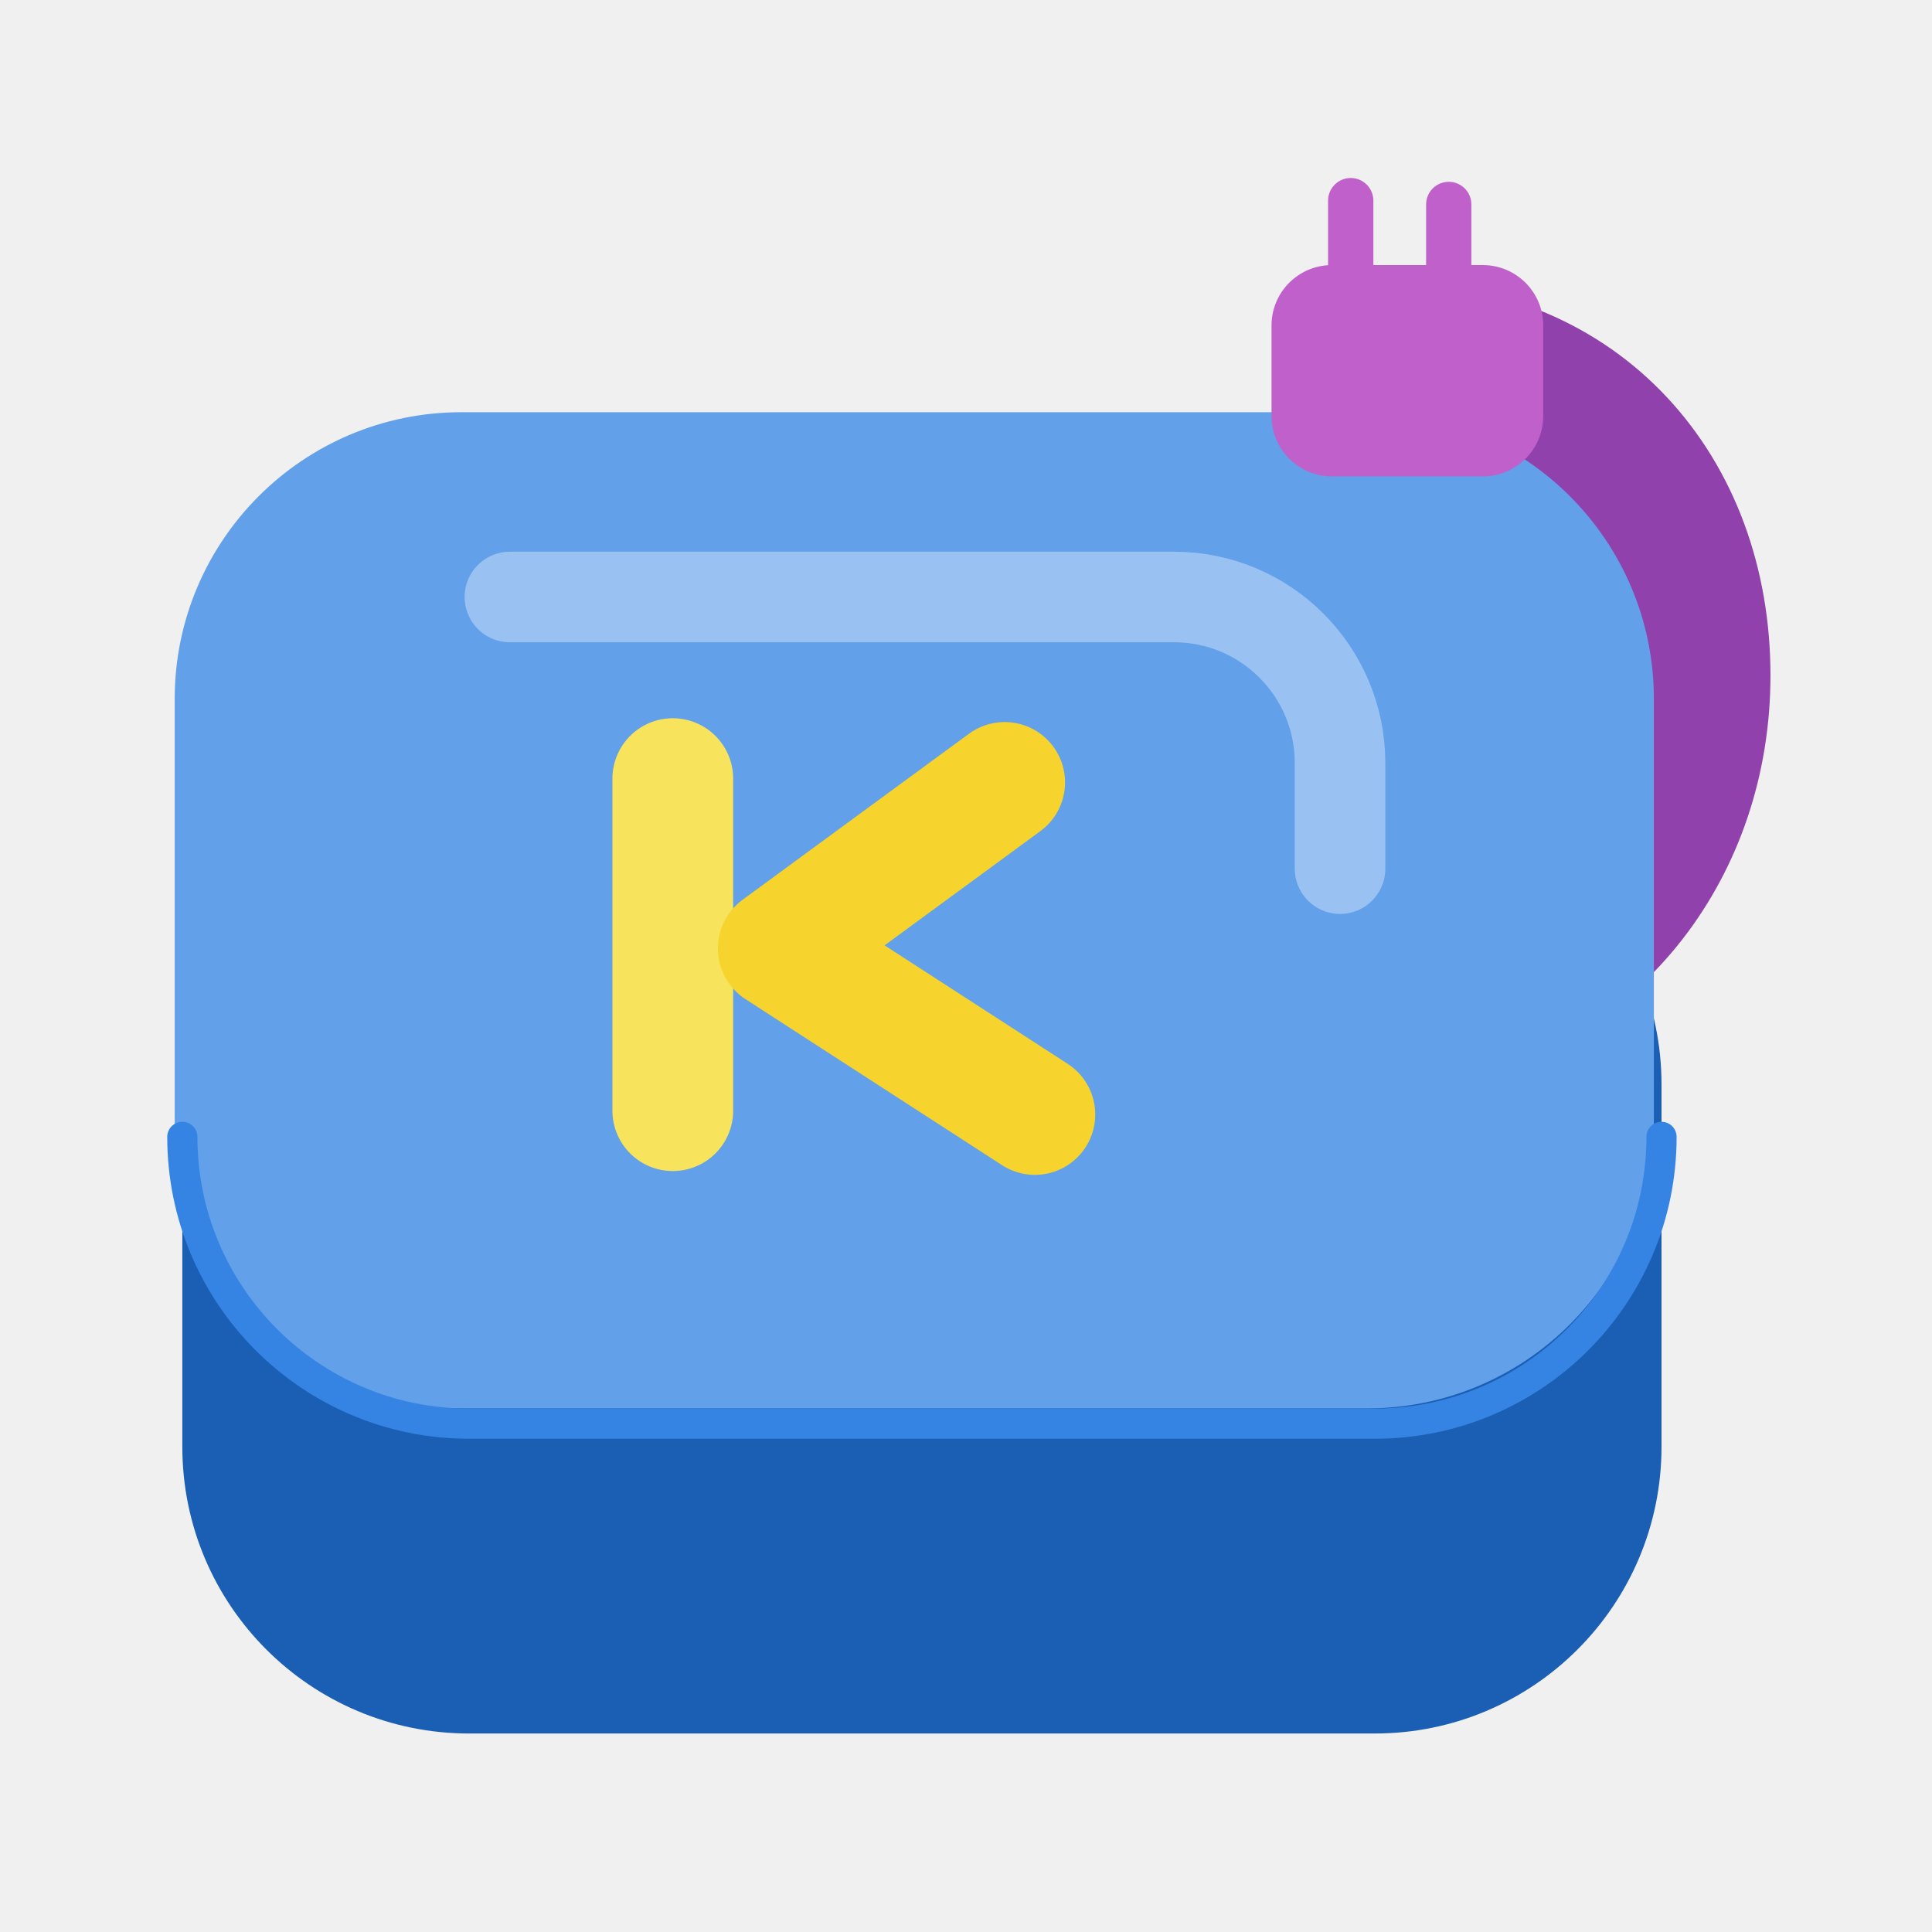
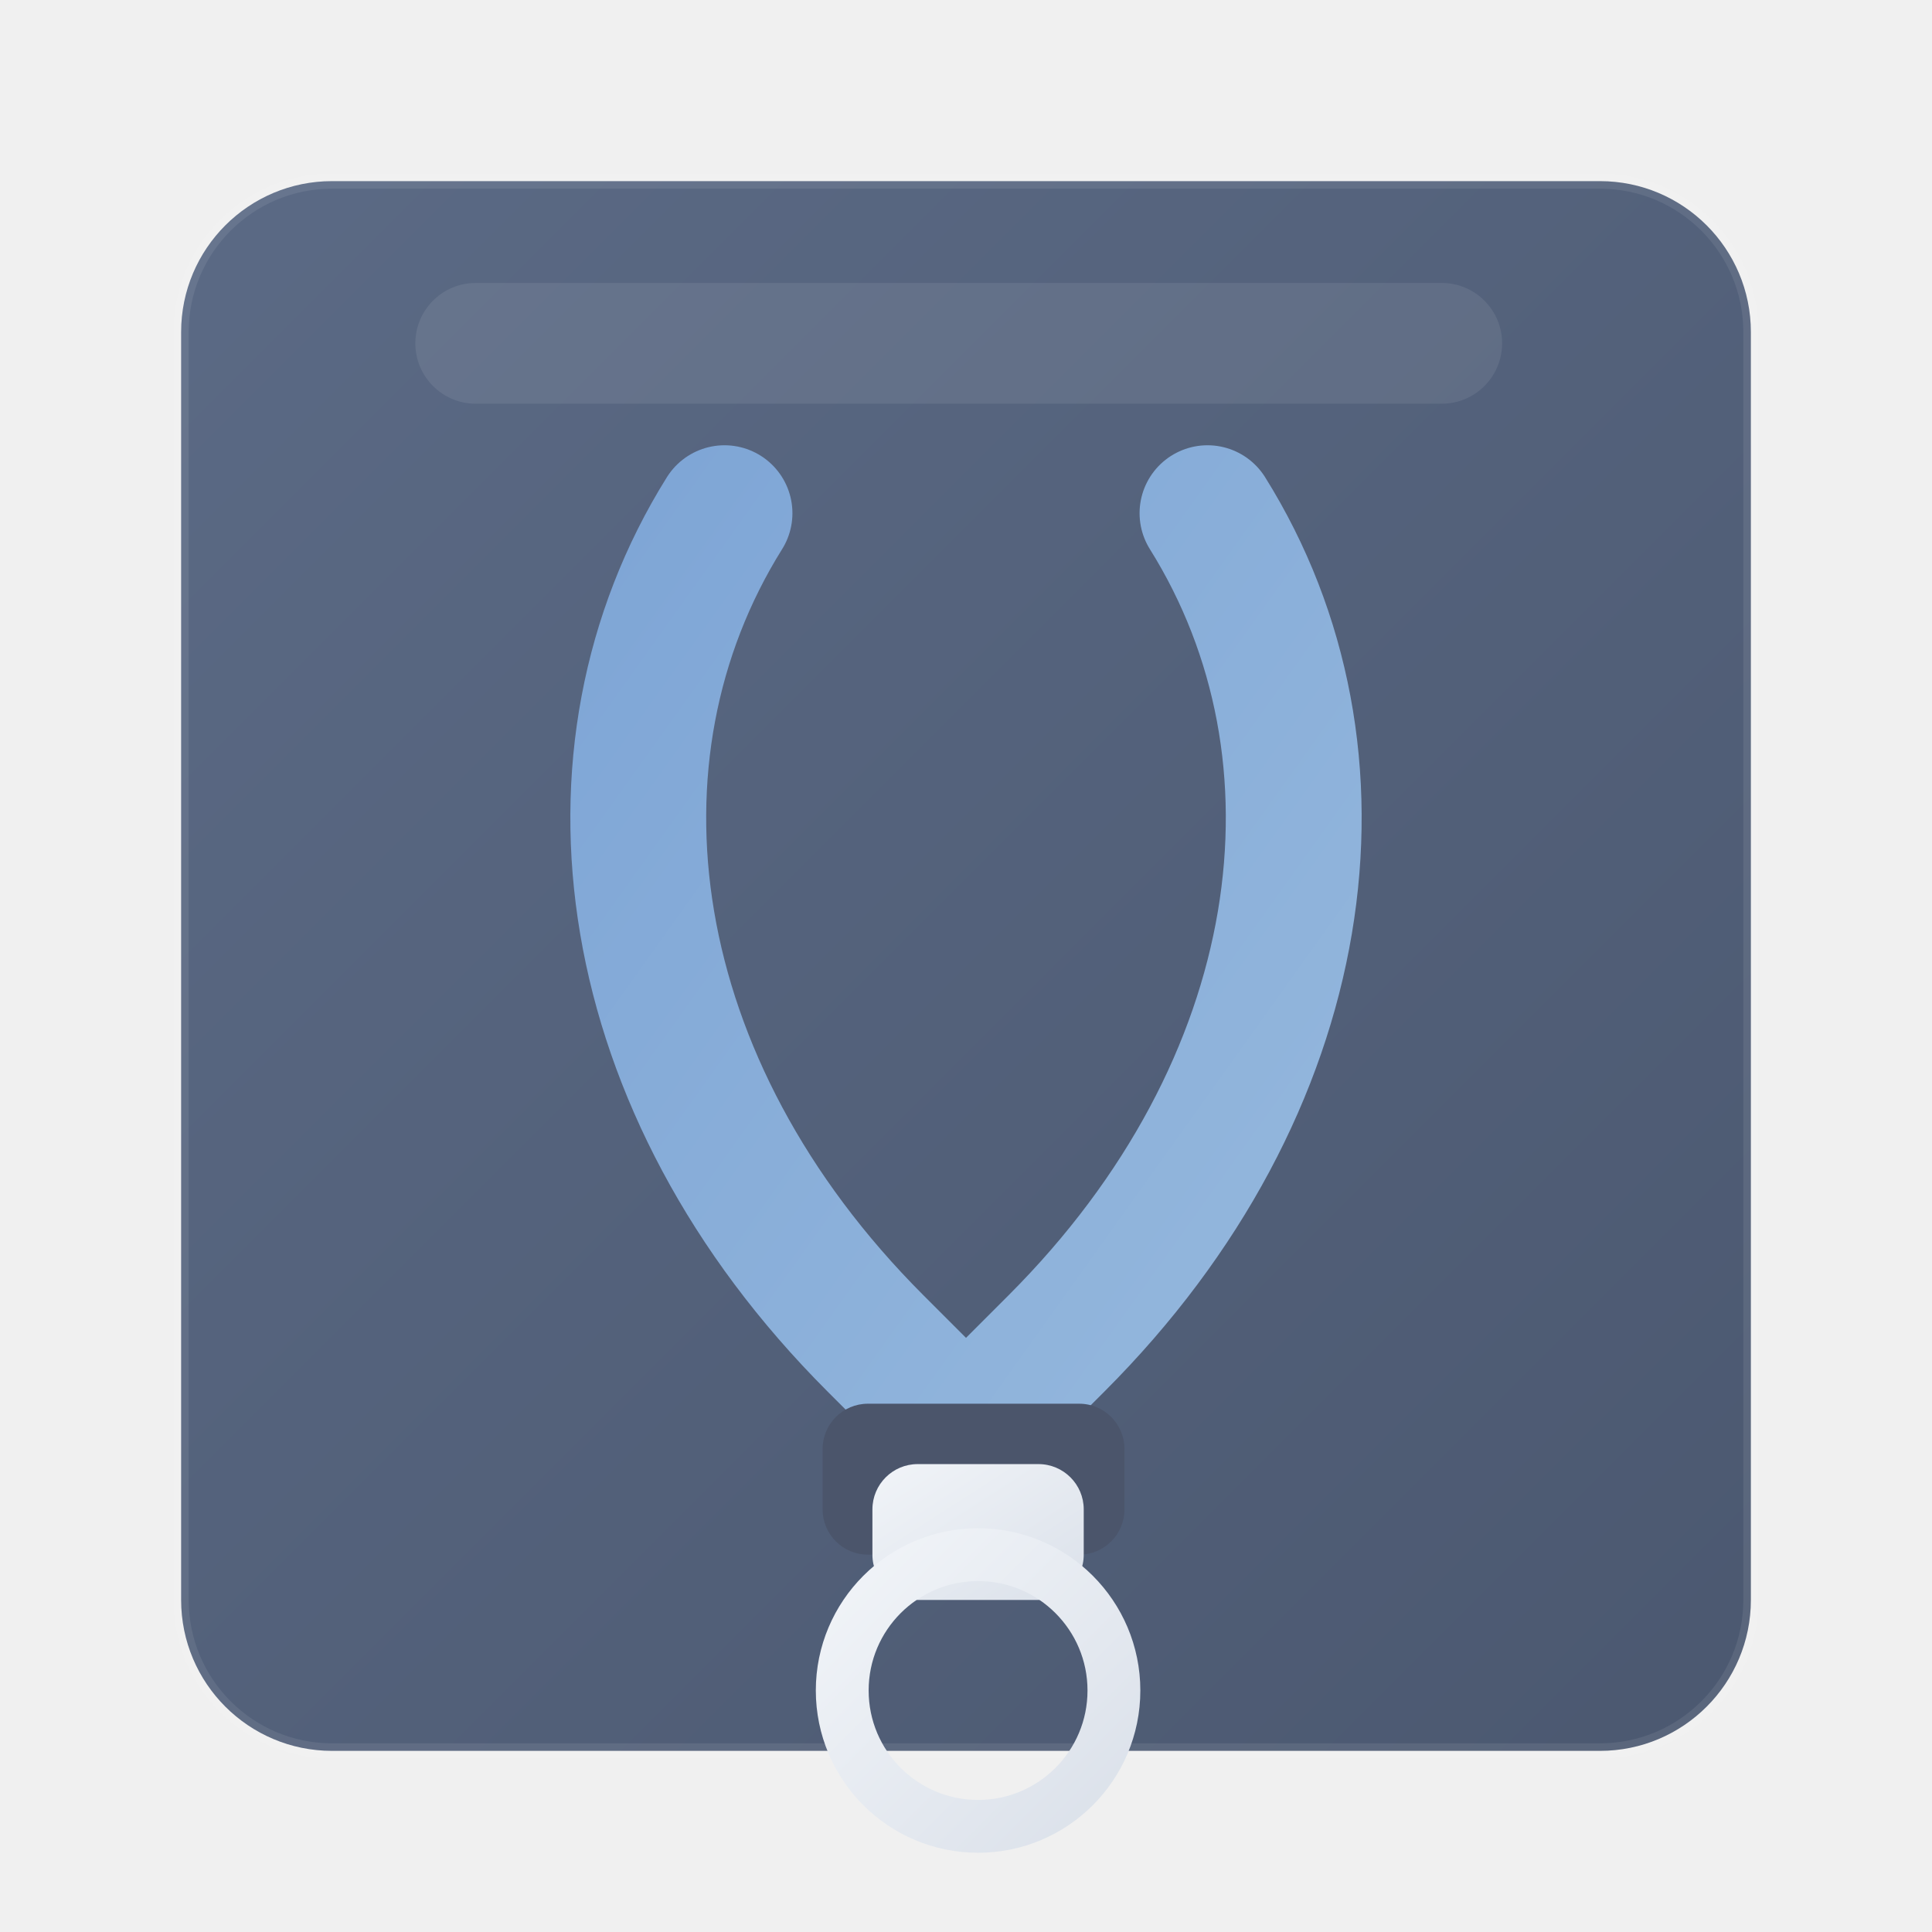
- <svg xmlns="http://www.w3.org/2000/svg" width="100%" height="100%" viewBox="0 0 128 128" fill="none" preserveAspectRatio="xMidYMid meet">
-   <path d="M88 24 C100 24 108 33 108 45 C108 56 101 65 91 67" stroke="#9141AC" stroke-width="10" stroke-linecap="round" stroke-linejoin="round" transform="translate(4.298272 -0.2528395) scale(1)" />
-   <path d="M91 67 C85 69 81 74 81 79 V84" stroke="#613583" stroke-width="10" stroke-linecap="round" stroke-linejoin="round" />
-   <path d="M24 44 H84 C94.493 44 103 52.507 103 63 V87 C103 97.493 94.493 106 84 106 H24 C13.507 106 5 97.493 5 87 V63 C5 52.507 13.507 44 24 44Z" fill="#1A5FB4" transform="translate(7.079506 8.849383) scale(1)" />
-   <path d="M24 22 H84 C94.493 22 103 30.507 103 41 V69 C103 79.493 94.493 88 84 88 H24 C13.507 88 5 79.493 5 69 V41 C5 30.507 13.507 22 24 22Z" fill="#62A0EA" transform="translate(6.573827 5.30963) scale(1)" />
-   <path d="M5 69 C5 79.493 13.507 88 24 88 H84 C94.493 88 103 79.493 103 69" stroke="#3584E4" stroke-width="2" stroke-linecap="round" transform="translate(7.079506 6.320988) scale(1)" />
-   <path d="M31 35 H75 C81.075 35 86 39.925 86 46 V53" stroke="#99C1F1" stroke-width="6" stroke-linecap="round" stroke-linejoin="round" transform="translate(2.781235 4.551111) scale(1)" />
-   <path d="M38 44V66" stroke="#F8E45C" stroke-width="8" stroke-linecap="round" transform="translate(6.573827 7.585185) scale(1)" />
-   <path d="M61 44 L46 55 L63 66" stroke="#F6D32D" stroke-width="8" stroke-linecap="round" stroke-linejoin="round" transform="translate(5.562469 7.838025) scale(1)" />
-   <rect x="85" y="12" width="18" height="14" rx="4" fill="#C061CB" transform="translate(-0.7585185 5.562469) scale(1)" />
-   <rect x="89" y="8" width="3" height="8" rx="1.5" fill="#C061CB" transform="translate(-1.011358 3.792593) scale(1)" />
-   <rect x="96" y="8" width="3" height="8" rx="1.5" fill="#C061CB" transform="translate(-1.517037 4.045432) scale(1)" />
+ <svg xmlns="http://www.w3.org/2000/svg" width="100%" height="100%" viewBox="0 0 128 128" preserveAspectRatio="xMidYMid meet">
+   <defs>
+     <linearGradient id="bg" x1="0" y1="0" x2="1" y2="1">
+       <stop offset="0%" stop-color="#5b6a85" />
+       <stop offset="100%" stop-color="#4b5870" />
+     </linearGradient>
+     <linearGradient id="strap" x1="0" y1="0" x2="1" y2="1">
+       <stop offset="0%" stop-color="#7fa6d6" />
+       <stop offset="100%" stop-color="#95b8dd" />
+     </linearGradient>
+     <linearGradient id="metal" x1="0" y1="0" x2="1" y2="1">
+       <stop offset="0%" stop-color="#f1f4f8" />
+       <stop offset="100%" stop-color="#dbe1ea" />
+     </linearGradient>
+   </defs>
+   <rect x="12" y="12" width="104" height="104" rx="10" fill="url(#bg)" stroke="#ffffff" stroke-opacity="0.08" />
+   <rect x="26" y="19" width="72" height="8" rx="4" fill="#ffffff" opacity="0.08" transform="translate(1.517037 -0.2528395) scale(1)" />
+   <path d="M48 34 C38 50, 41 72, 58 89 C61 92, 64 95, 64 95 C64 95, 67 92, 70 89 C87 72, 90 50, 80 34" fill="none" stroke="url(#strap)" stroke-width="9" stroke-linecap="round" stroke-linejoin="round" />
+   <rect x="54.5" y="93" width="20" height="10" rx="3" fill="#4b556b" />
+   <rect x="57.8" y="97" width="14" height="9" rx="3" fill="url(#metal)" />
+   <circle cx="64.8" cy="112" r="9" fill="none" stroke="url(#metal)" stroke-width="3.5" />
</svg>
